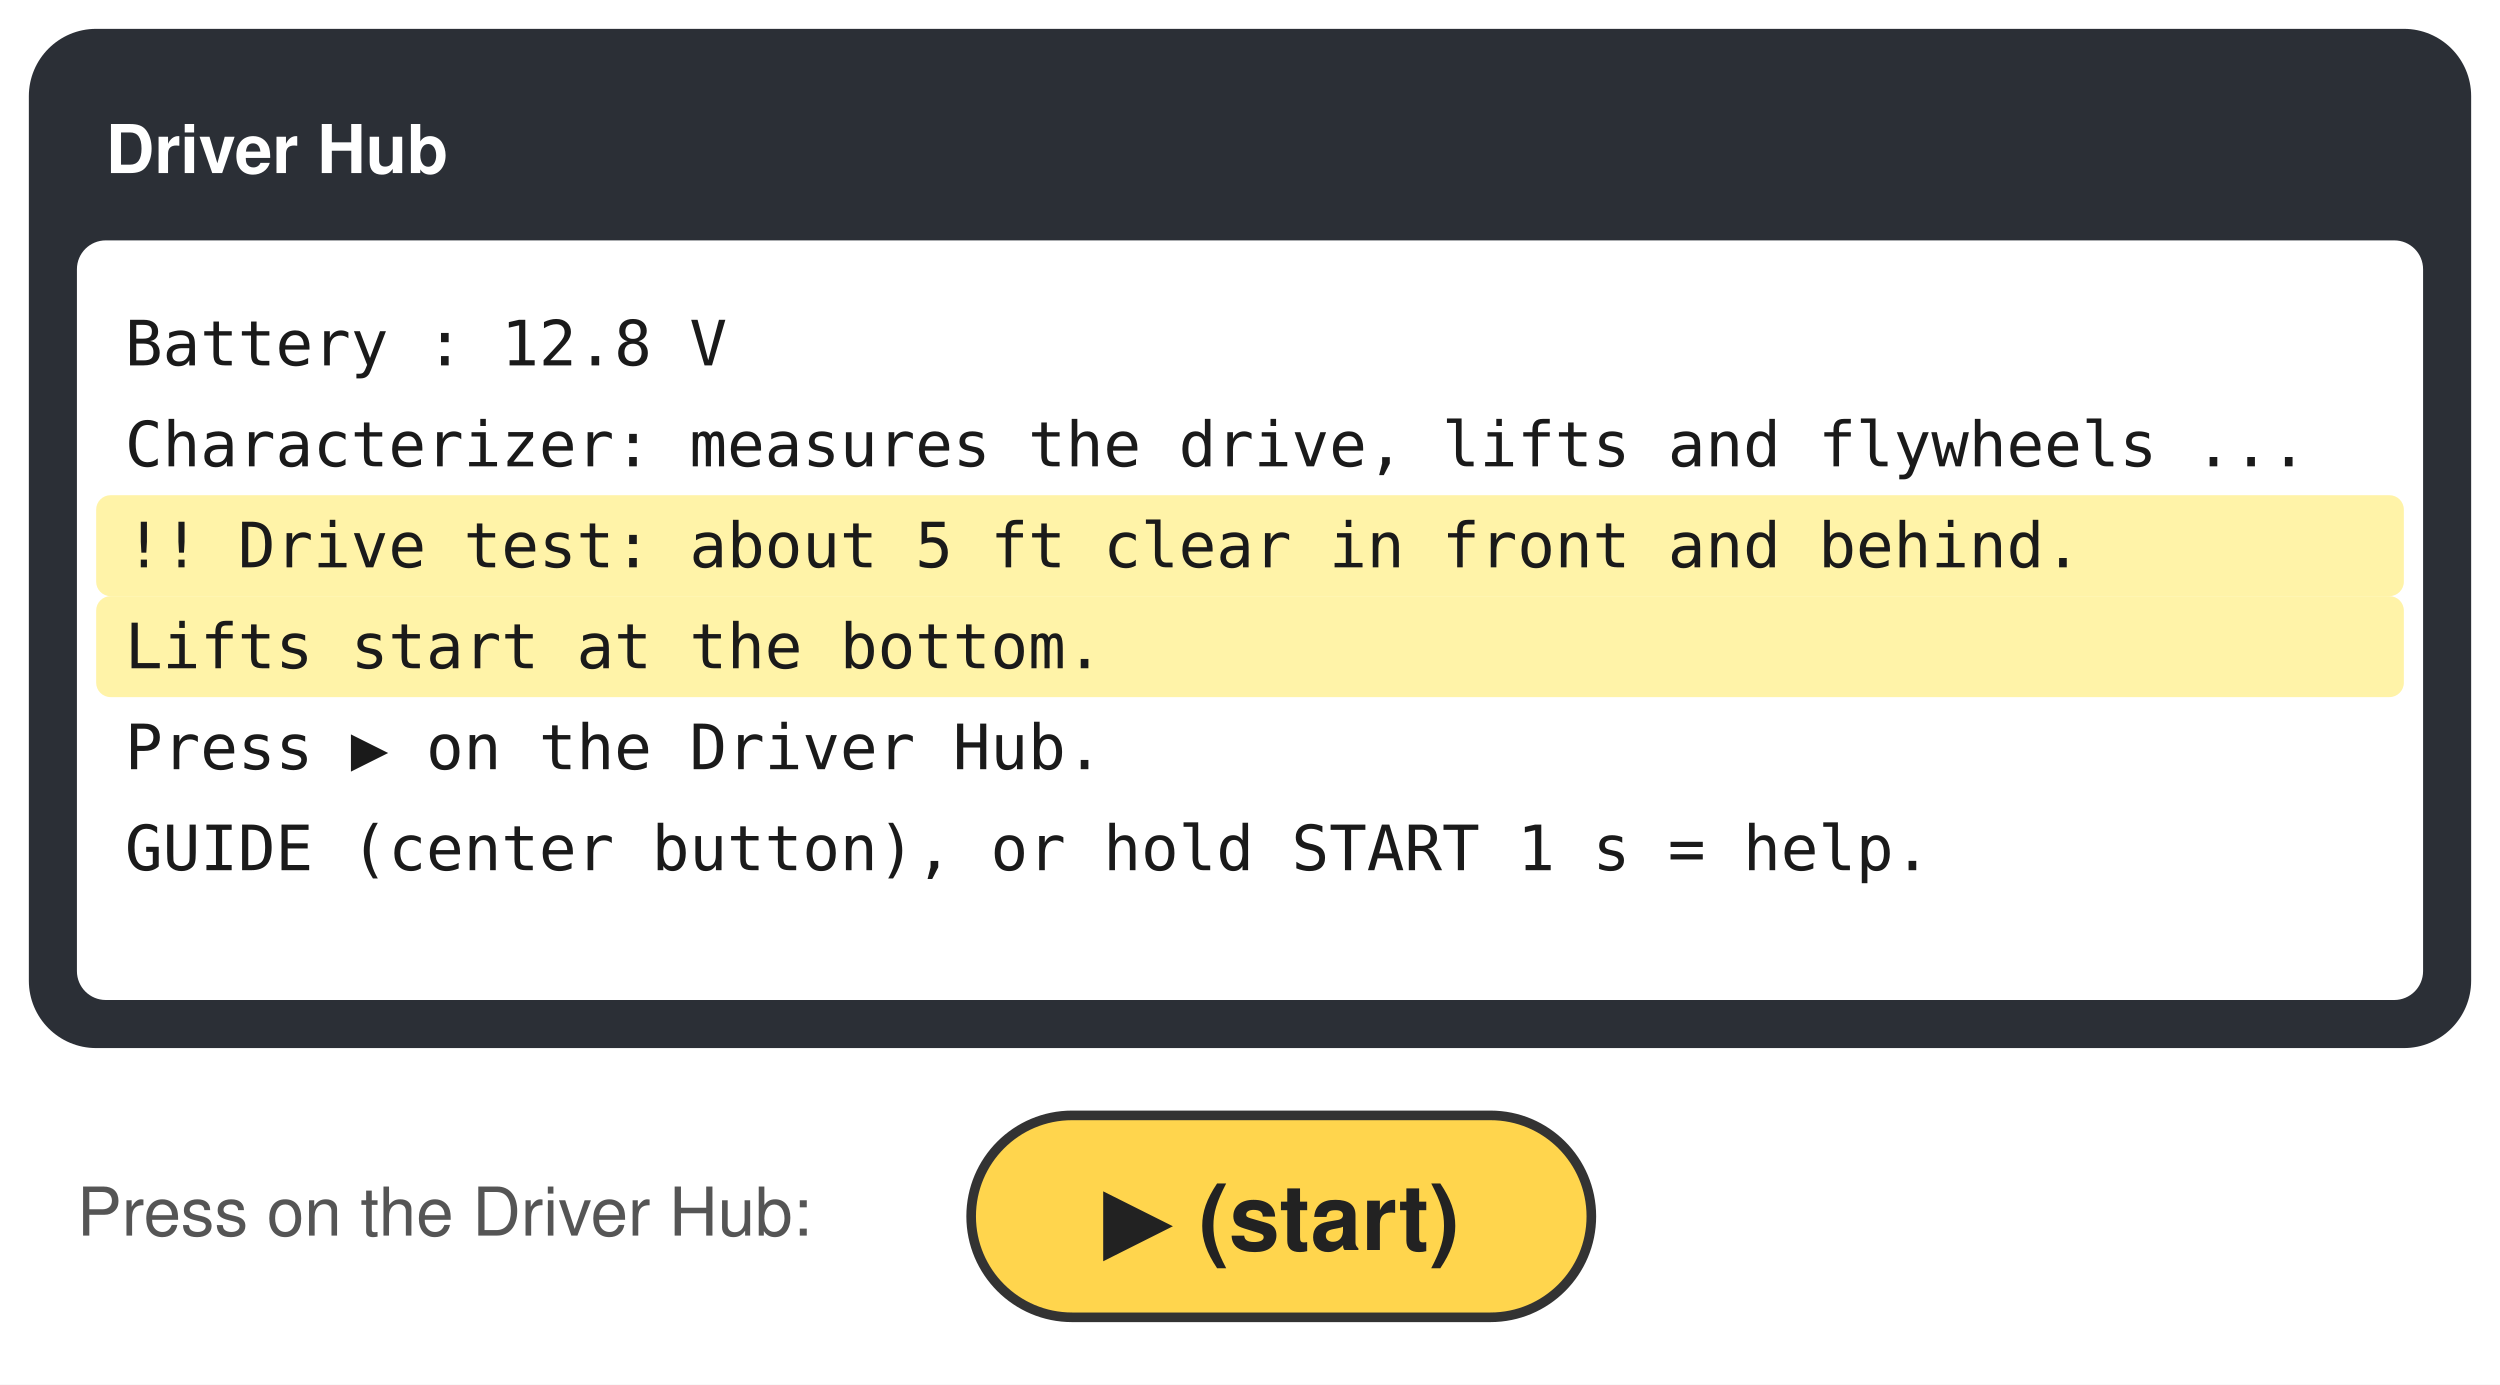
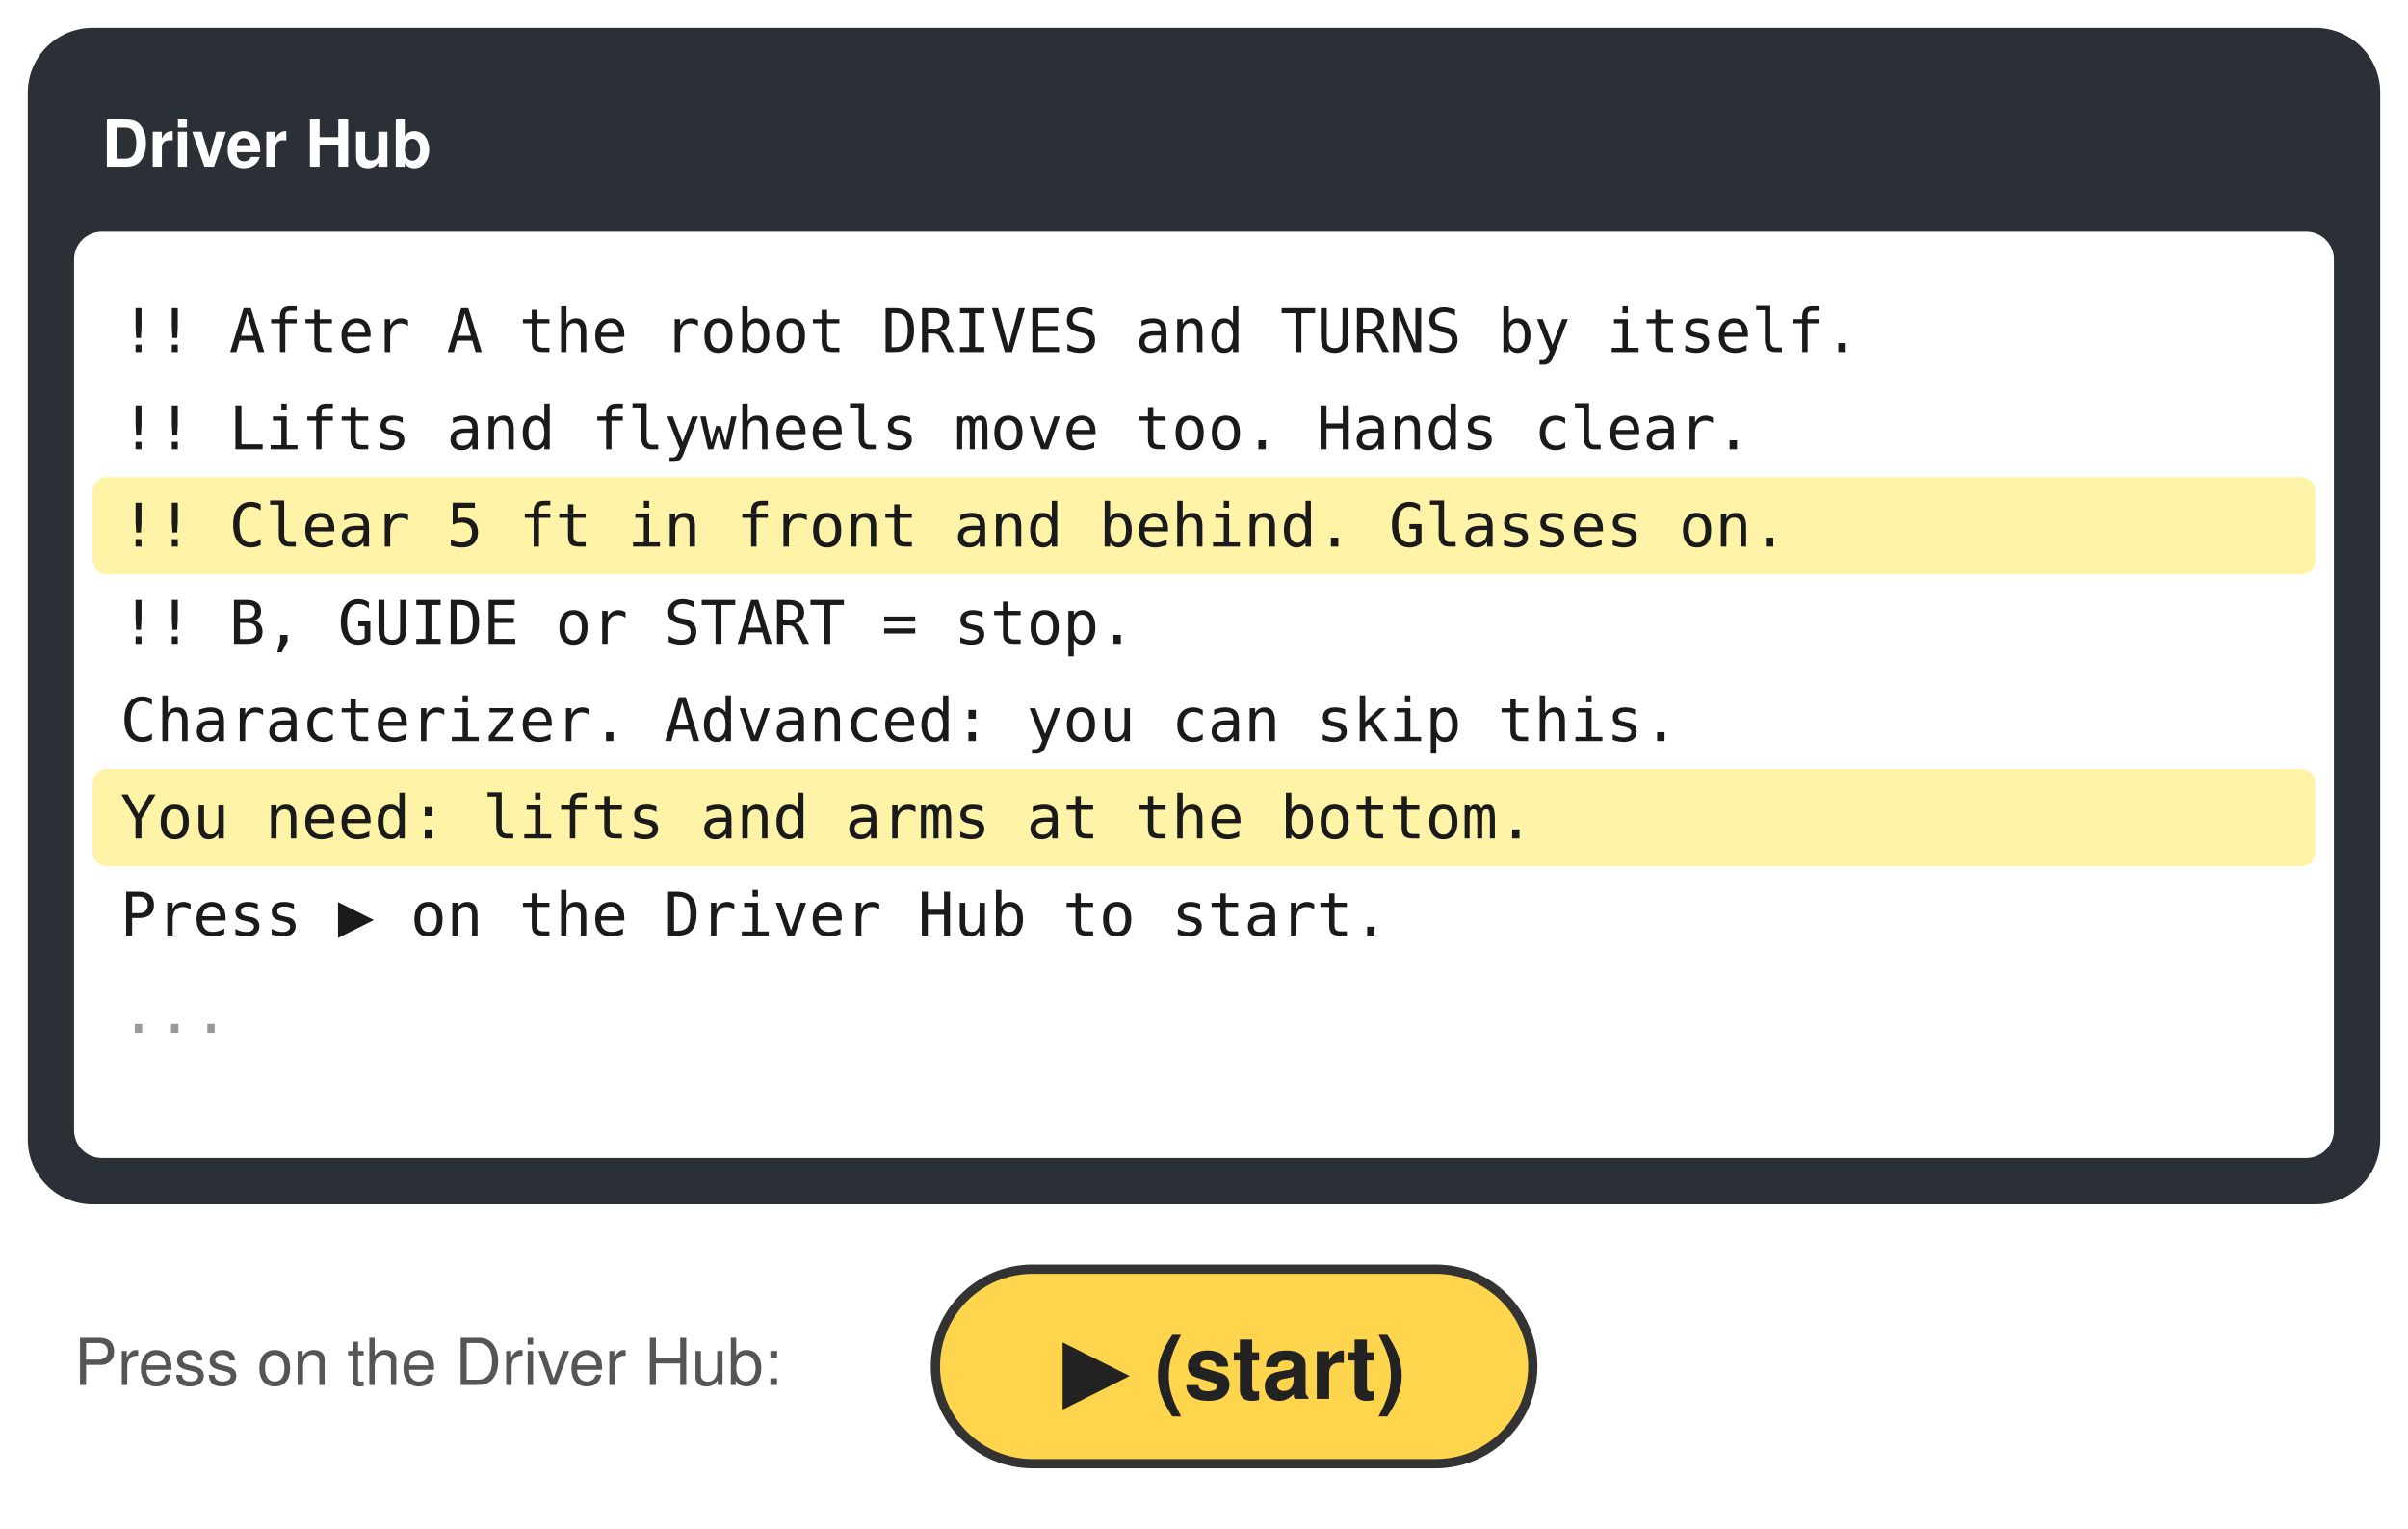
- <svg xmlns="http://www.w3.org/2000/svg" viewBox="0 0 520 288" width="520" height="288" font-family="Helvetica, Arial, sans-serif" font-size="15">
-   <rect width="520" height="288" fill="#ffffff" />
-   <text x="16" y="257" font-size="14" fill="#555">Press on the Driver Hub:</text>
-   <rect x="202" y="232" width="129" height="42" rx="21" fill="#ffd54d" stroke="#333" stroke-width="2" />
-   <text x="266.5" y="260" text-anchor="middle" font-size="19" font-weight="bold" fill="#222">▶ (start)</text>
-   <rect x="6" y="6" width="508" height="212" rx="14" fill="#2b2f36" />
+ <svg xmlns="http://www.w3.org/2000/svg" viewBox="0 0 520 330" width="520" height="330" font-family="Helvetica, Arial, sans-serif" font-size="15">
+   <rect width="520" height="330" fill="#ffffff" />
+   <text x="16" y="299" font-size="14" fill="#555">Press on the Driver Hub:</text>
+   <rect x="202" y="274" width="129" height="42" rx="21" fill="#ffd54d" stroke="#333" stroke-width="2" />
+   <text x="266.5" y="302" text-anchor="middle" font-size="19" font-weight="bold" fill="#222">▶ (start)</text>
+   <rect x="6" y="6" width="508" height="254" rx="14" fill="#2b2f36" />
  <text x="22" y="36" fill="#ffffff" font-size="14" font-weight="bold">Driver Hub</text>
-   <rect x="16" y="50" width="488" height="158" rx="6" fill="#ffffff" />
-   <text x="26" y="76" font-family="Menlo, Consolas, monospace" font-size="13" fill="#1a1a1a" xml:space="preserve">Battery : 12.8 V</text>
-   <text x="26" y="97" font-family="Menlo, Consolas, monospace" font-size="13" fill="#1a1a1a" xml:space="preserve">Characterizer: measures the drive, lifts and flywheels ...</text>
+   <rect x="16" y="50" width="488" height="200" rx="6" fill="#ffffff" />
+   <text x="26" y="76" font-family="Menlo, Consolas, monospace" font-size="13" fill="#1a1a1a" xml:space="preserve">!! After A the robot DRIVES and TURNS by itself.</text>
+   <text x="26" y="97" font-family="Menlo, Consolas, monospace" font-size="13" fill="#1a1a1a" xml:space="preserve">!! Lifts and flywheels move too. Hands clear.</text>
  <rect x="20" y="103" width="480" height="21" rx="3" fill="#fff3a8" />
-   <text x="26" y="118" font-family="Menlo, Consolas, monospace" font-size="13" fill="#1a1a1a" xml:space="preserve">!! Drive test: about 5 ft clear in front and behind.</text>
-   <rect x="20" y="124" width="480" height="21" rx="3" fill="#fff3a8" />
-   <text x="26" y="139" font-family="Menlo, Consolas, monospace" font-size="13" fill="#1a1a1a" xml:space="preserve">Lifts start at the bottom.</text>
-   <text x="26" y="160" font-family="Menlo, Consolas, monospace" font-size="13" fill="#1a1a1a" xml:space="preserve">Press ▶ on the Driver Hub.</text>
-   <text x="26" y="181" font-family="Menlo, Consolas, monospace" font-size="13" fill="#1a1a1a" xml:space="preserve">GUIDE (center button), or hold START 1 s = help.</text>
+   <text x="26" y="118" font-family="Menlo, Consolas, monospace" font-size="13" fill="#1a1a1a" xml:space="preserve">!! Clear 5 ft in front and behind. Glasses on.</text>
+   <text x="26" y="139" font-family="Menlo, Consolas, monospace" font-size="13" fill="#1a1a1a" xml:space="preserve">!! B, GUIDE or START = stop.</text>
+   <text x="26" y="160" font-family="Menlo, Consolas, monospace" font-size="13" fill="#1a1a1a" xml:space="preserve">Characterizer. Advanced: you can skip this.</text>
+   <rect x="20" y="166" width="480" height="21" rx="3" fill="#fff3a8" />
+   <text x="26" y="181" font-family="Menlo, Consolas, monospace" font-size="13" fill="#1a1a1a" xml:space="preserve">You need: lifts and arms at the bottom.</text>
+   <text x="26" y="202" font-family="Menlo, Consolas, monospace" font-size="13" fill="#1a1a1a" xml:space="preserve">Press ▶ on the Driver Hub to start.</text>
+   <text x="26" y="223" font-family="Menlo, Consolas, monospace" font-size="13" fill="#999" xml:space="preserve">...</text>
</svg>
